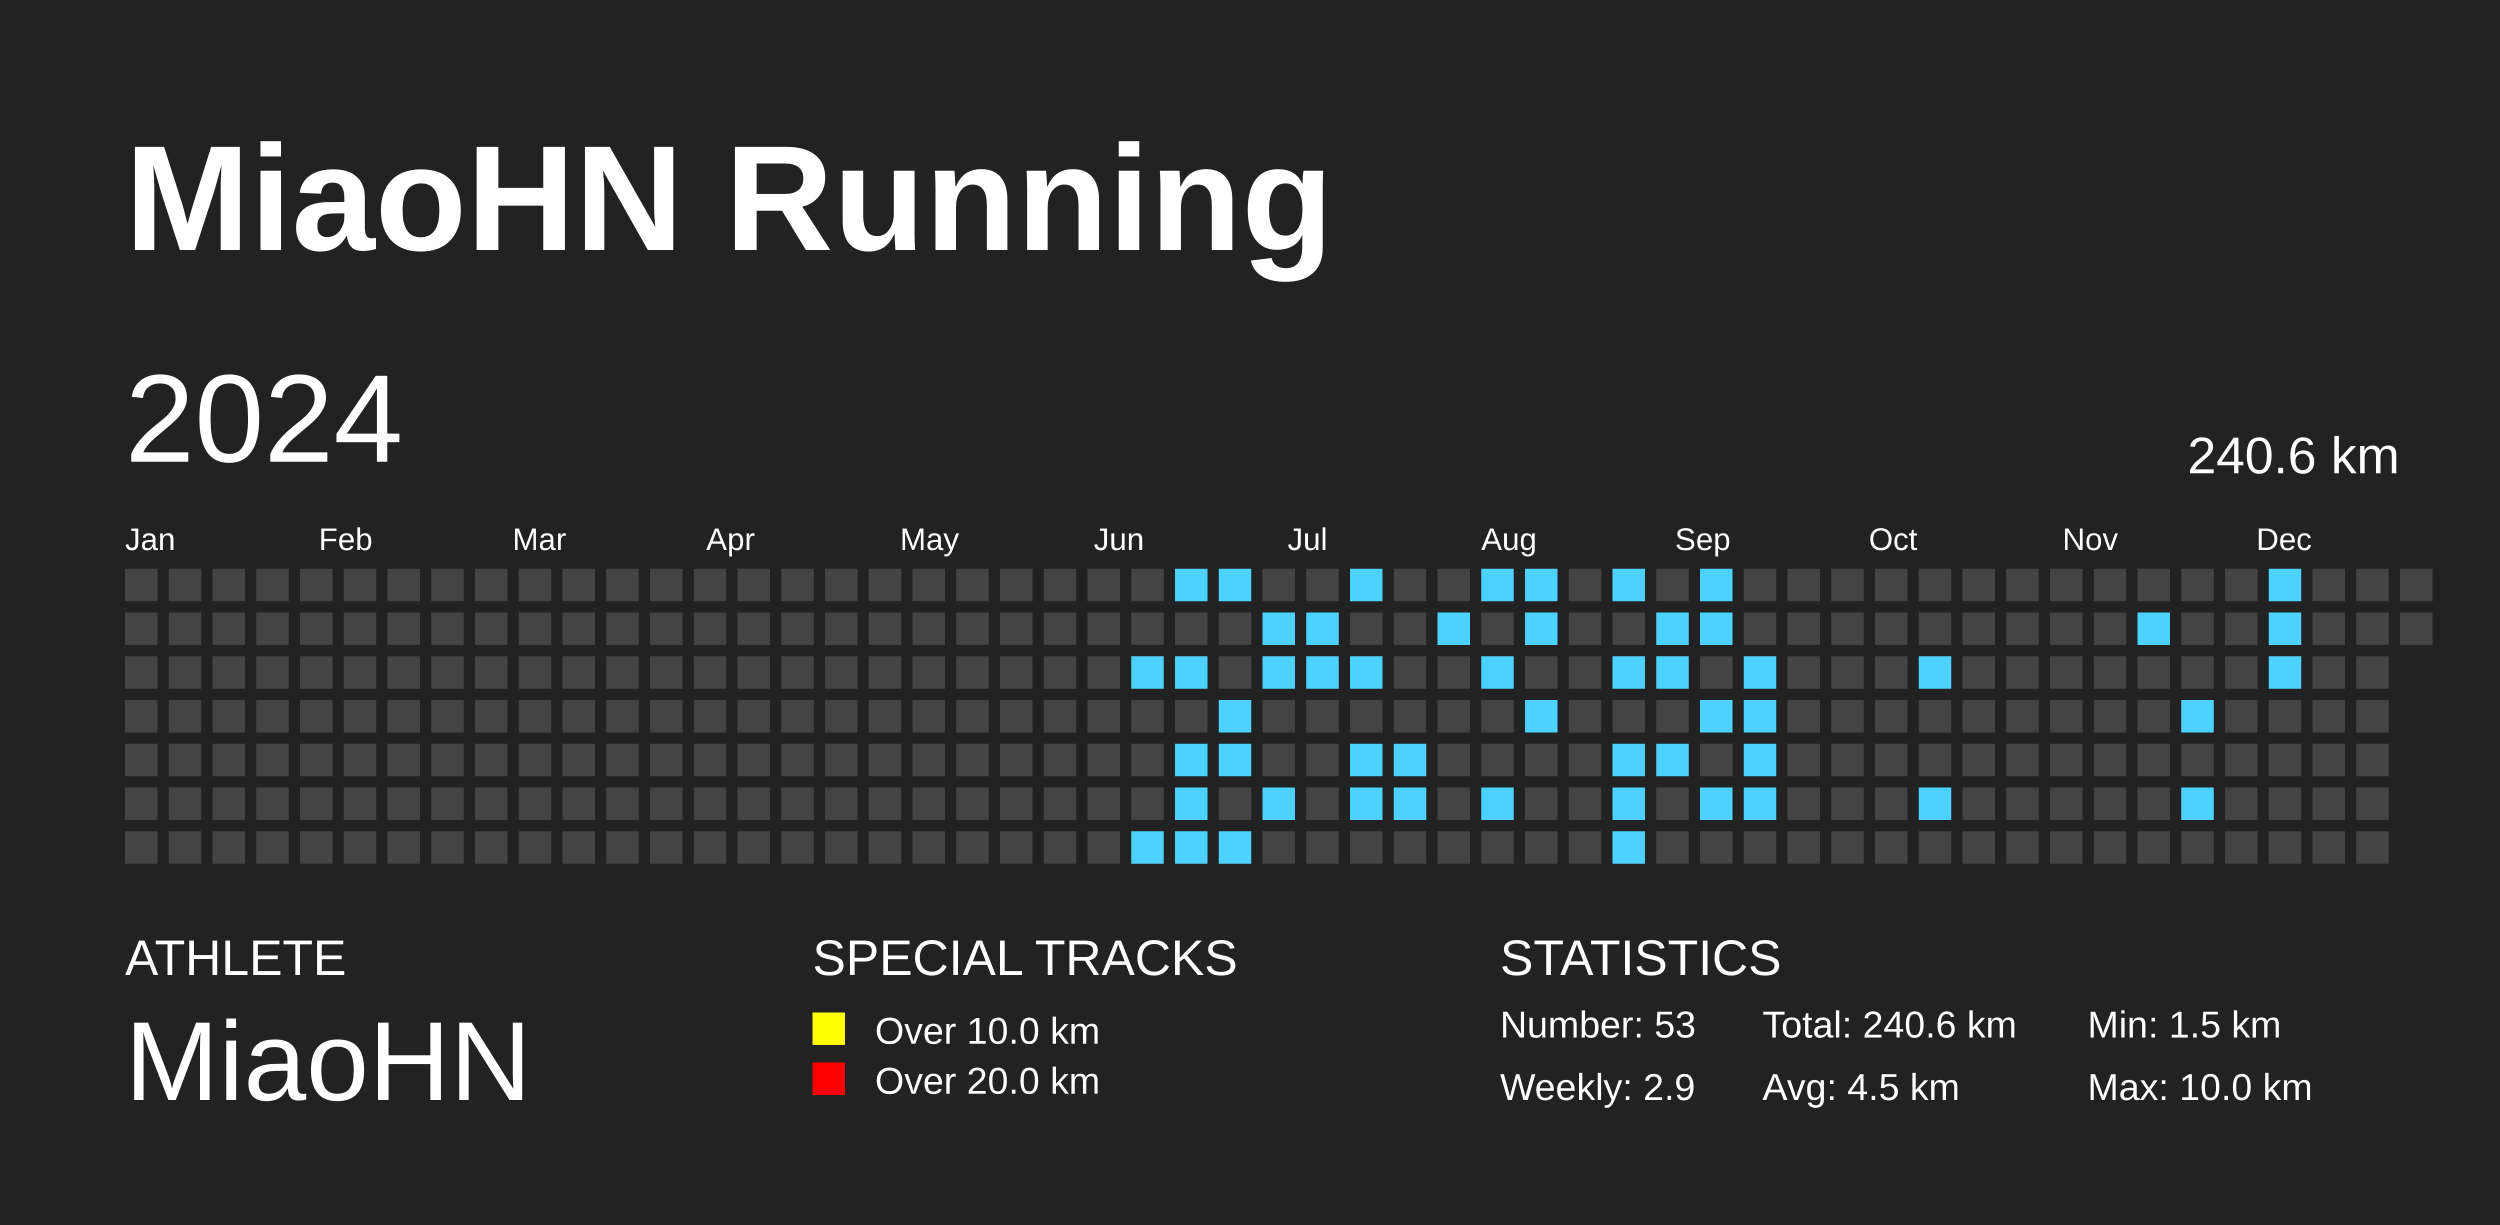
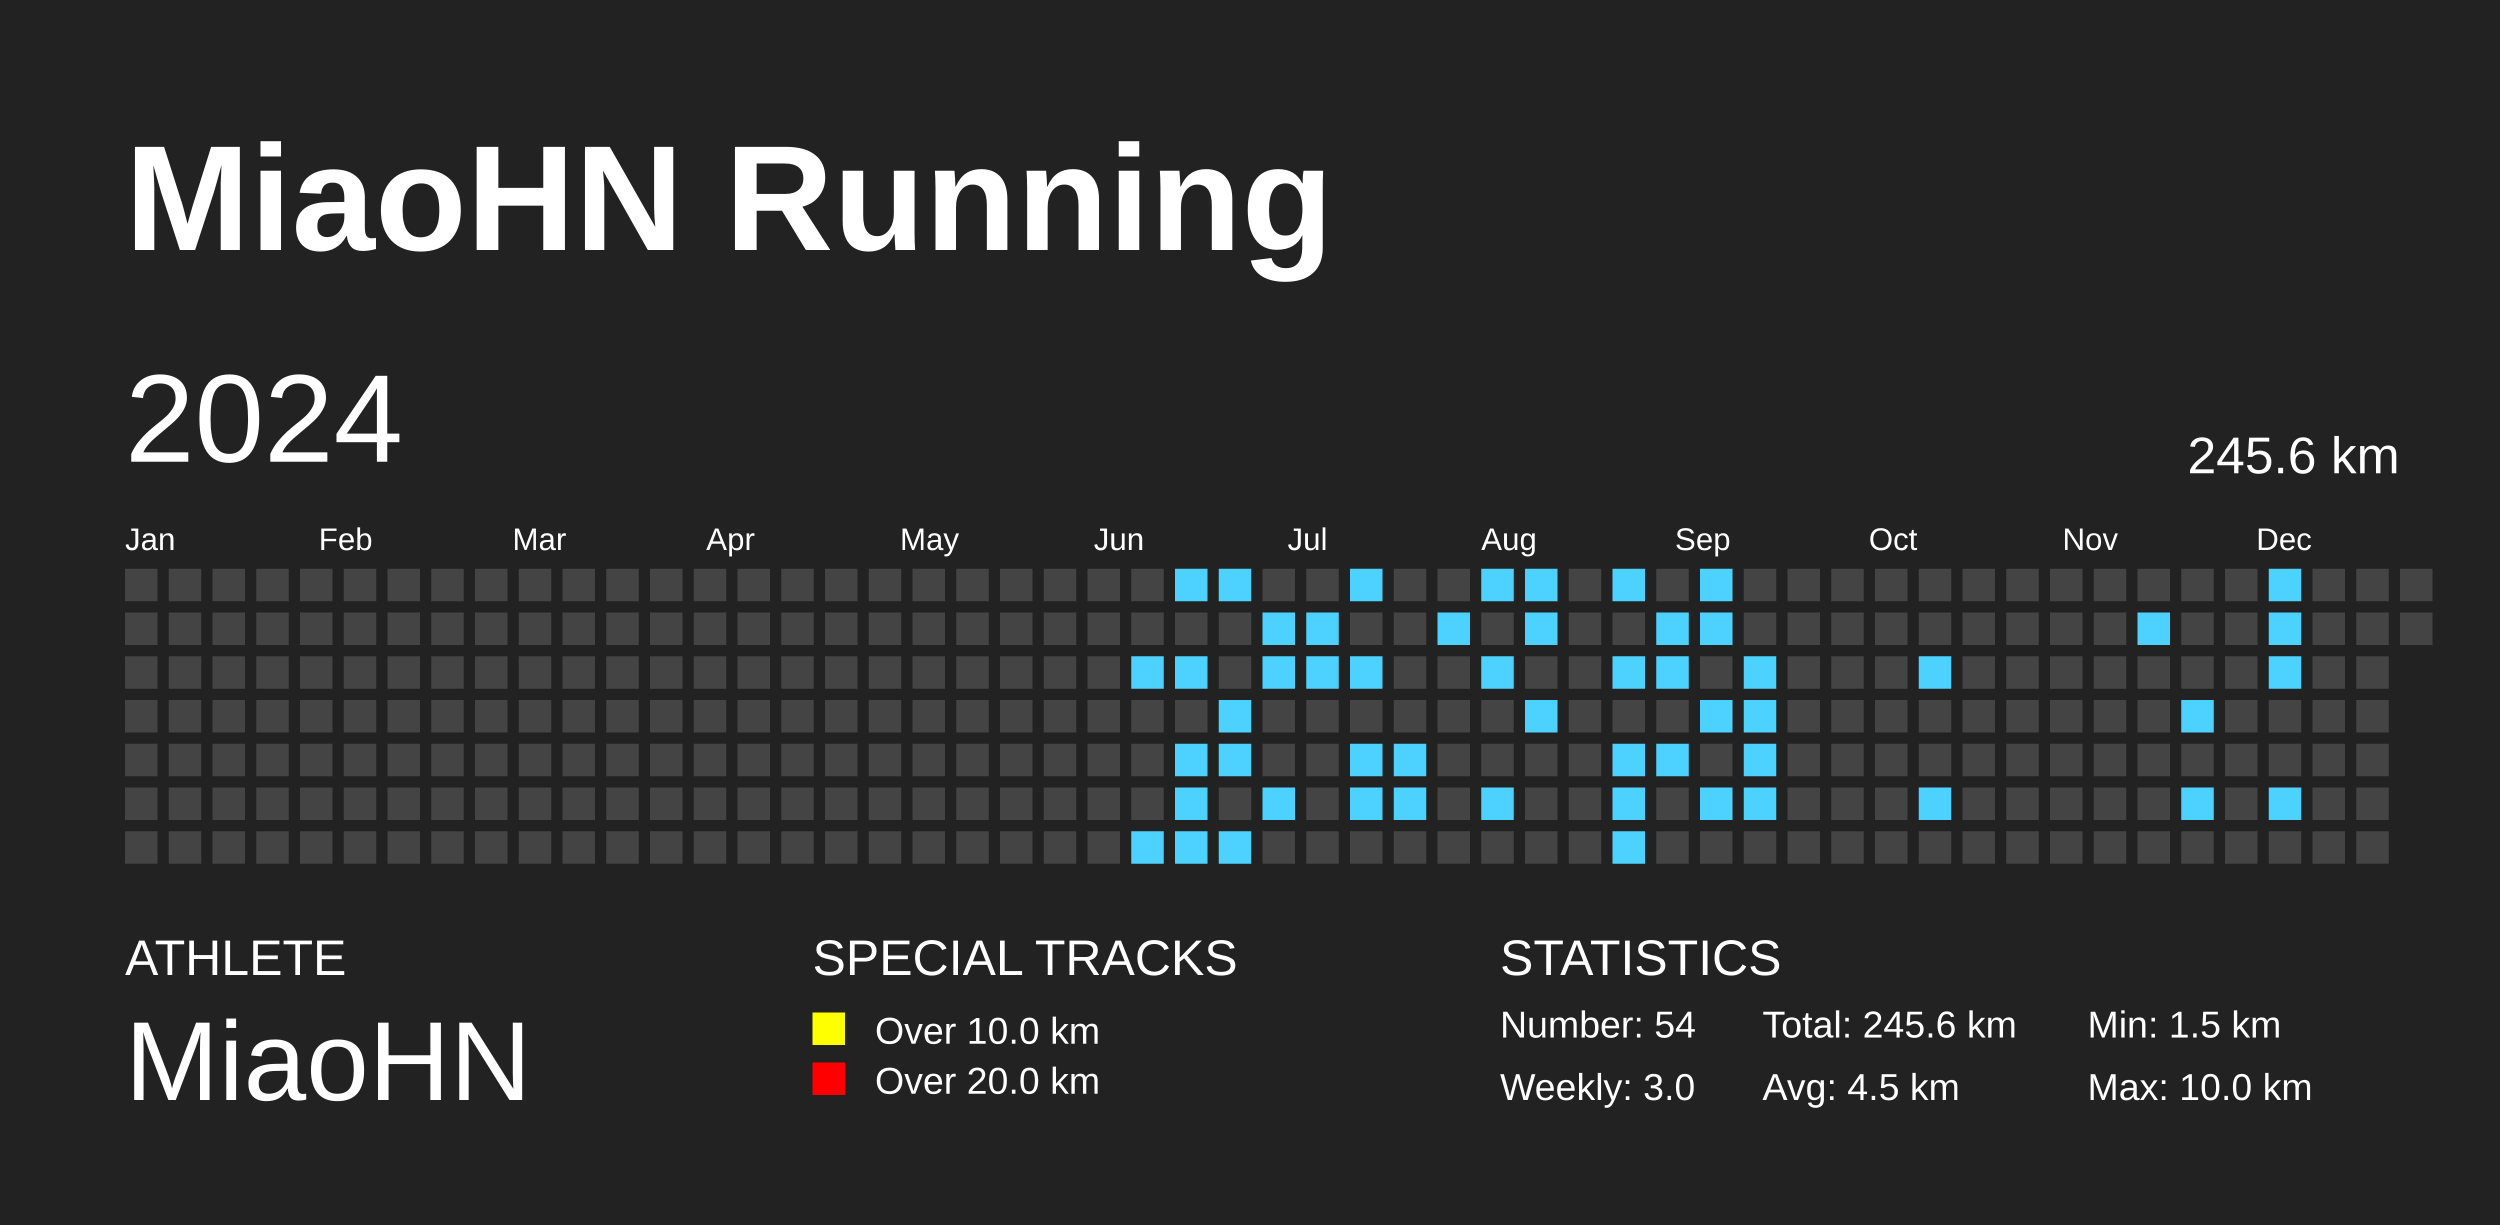
<svg xmlns="http://www.w3.org/2000/svg" baseProfile="full" height="98mm" version="1.1" viewBox="0,0,200,98" width="200mm">
  <defs />
  <rect fill="#222222" height="98" width="200" x="0" y="0" />
  <text fill="#FFFFFF" style="font-size:12px; font-family:Arial; font-weight:bold;" x="10" y="20">MiaoHN Running</text>
  <text fill="#FFFFFF" style="font-size:4px; font-family:Arial" x="10" y="78">ATHLETE</text>
  <text fill="#FFFFFF" style="font-size:9px; font-family:Arial" x="10" y="88">MiaoHN</text>
  <text fill="#FFFFFF" style="font-size:4px; font-family:Arial" x="65" y="78">SPECIAL TRACKS</text>
  <rect fill="yellow" height="2.6" width="2.6" x="65" y="81" />
  <text fill="#FFFFFF" style="font-size:3px; font-family:Arial" x="70" y="83.5">Over 10.0 km</text>
  <rect fill="red" height="2.6" width="2.6" x="65" y="85" />
  <text fill="#FFFFFF" style="font-size:3px; font-family:Arial" x="70" y="87.5">Over 20.0 km</text>
  <text fill="#FFFFFF" style="font-size:4px; font-family:Arial" x="120" y="78">STATISTICS</text>
-   <text fill="#FFFFFF" style="font-size:3px; font-family:Arial" x="120" y="83">Number: 53</text>
-   <text fill="#FFFFFF" style="font-size:3px; font-family:Arial" x="120" y="88">Weekly: 2.9</text>
-   <text fill="#FFFFFF" style="font-size:3px; font-family:Arial" x="141" y="83">Total: 240.6 km</text>
+   <text fill="#FFFFFF" style="font-size:3px; font-family:Arial" x="120" y="83">Number: 54</text>
+   <text fill="#FFFFFF" style="font-size:3px; font-family:Arial" x="120" y="88">Weekly: 3.0</text>
+   <text fill="#FFFFFF" style="font-size:3px; font-family:Arial" x="141" y="83">Total: 245.6 km</text>
  <text fill="#FFFFFF" style="font-size:3px; font-family:Arial" x="141" y="88">Avg: 4.5 km</text>
  <text fill="#FFFFFF" style="font-size:3px; font-family:Arial" x="167" y="83">Min: 1.5 km</text>
  <text fill="#FFFFFF" style="font-size:3px; font-family:Arial" x="167" y="88">Max: 10.0 km</text>
  <text dominant-baseline="hanging" fill="#FFFFFF" style="font-size:10.0px; font-family:Arial;" x="10" y="30">2024</text>
-   <text dominant-baseline="hanging" fill="#FFFFFF" style="font-size:4.125px; font-family:Arial;" x="175" y="35">240.6 km</text>
+   <text dominant-baseline="hanging" fill="#FFFFFF" style="font-size:4.125px; font-family:Arial;" x="175" y="35">245.6 km</text>
  <text fill="#FFFFFF" style="font-size:2.5px; font-family:Arial" x="10.0" y="44">Jan</text>
  <text fill="#FFFFFF" style="font-size:2.5px; font-family:Arial" x="25.5" y="44">Feb</text>
  <text fill="#FFFFFF" style="font-size:2.5px; font-family:Arial" x="41.0" y="44">Mar</text>
  <text fill="#FFFFFF" style="font-size:2.5px; font-family:Arial" x="56.5" y="44">Apr</text>
  <text fill="#FFFFFF" style="font-size:2.5px; font-family:Arial" x="72.0" y="44">May</text>
  <text fill="#FFFFFF" style="font-size:2.5px; font-family:Arial" x="87.5" y="44">Jun</text>
  <text fill="#FFFFFF" style="font-size:2.5px; font-family:Arial" x="103.0" y="44">Jul</text>
  <text fill="#FFFFFF" style="font-size:2.5px; font-family:Arial" x="118.5" y="44">Aug</text>
  <text fill="#FFFFFF" style="font-size:2.5px; font-family:Arial" x="134.0" y="44">Sep</text>
  <text fill="#FFFFFF" style="font-size:2.5px; font-family:Arial" x="149.5" y="44">Oct</text>
  <text fill="#FFFFFF" style="font-size:2.5px; font-family:Arial" x="165.0" y="44">Nov</text>
  <text fill="#FFFFFF" style="font-size:2.5px; font-family:Arial" x="180.5" y="44">Dec</text>
  <rect fill="#444444" height="2.6" width="2.6" x="10.0" y="45.5" />
  <rect fill="#444444" height="2.6" width="2.6" x="10.0" y="49.0" />
  <rect fill="#444444" height="2.6" width="2.6" x="10.0" y="52.5" />
  <rect fill="#444444" height="2.6" width="2.6" x="10.0" y="56.0" />
  <rect fill="#444444" height="2.6" width="2.6" x="10.0" y="59.5" />
  <rect fill="#444444" height="2.6" width="2.6" x="10.0" y="63.0" />
  <rect fill="#444444" height="2.6" width="2.6" x="10.0" y="66.5" />
  <rect fill="#444444" height="2.6" width="2.6" x="13.5" y="45.5" />
  <rect fill="#444444" height="2.6" width="2.6" x="13.5" y="49.0" />
  <rect fill="#444444" height="2.6" width="2.6" x="13.5" y="52.5" />
  <rect fill="#444444" height="2.6" width="2.6" x="13.5" y="56.0" />
  <rect fill="#444444" height="2.6" width="2.6" x="13.5" y="59.5" />
  <rect fill="#444444" height="2.6" width="2.6" x="13.5" y="63.0" />
  <rect fill="#444444" height="2.6" width="2.6" x="13.5" y="66.5" />
  <rect fill="#444444" height="2.6" width="2.6" x="17.0" y="45.5" />
  <rect fill="#444444" height="2.6" width="2.6" x="17.0" y="49.0" />
  <rect fill="#444444" height="2.6" width="2.6" x="17.0" y="52.5" />
  <rect fill="#444444" height="2.6" width="2.6" x="17.0" y="56.0" />
  <rect fill="#444444" height="2.6" width="2.6" x="17.0" y="59.5" />
  <rect fill="#444444" height="2.6" width="2.6" x="17.0" y="63.0" />
  <rect fill="#444444" height="2.6" width="2.6" x="17.0" y="66.5" />
  <rect fill="#444444" height="2.6" width="2.6" x="20.5" y="45.5" />
  <rect fill="#444444" height="2.6" width="2.6" x="20.5" y="49.0" />
  <rect fill="#444444" height="2.6" width="2.6" x="20.5" y="52.5" />
  <rect fill="#444444" height="2.6" width="2.6" x="20.5" y="56.0" />
  <rect fill="#444444" height="2.6" width="2.6" x="20.5" y="59.5" />
  <rect fill="#444444" height="2.6" width="2.6" x="20.5" y="63.0" />
  <rect fill="#444444" height="2.6" width="2.6" x="20.5" y="66.5" />
  <rect fill="#444444" height="2.6" width="2.6" x="24.0" y="45.5" />
  <rect fill="#444444" height="2.6" width="2.6" x="24.0" y="49.0" />
  <rect fill="#444444" height="2.6" width="2.6" x="24.0" y="52.5" />
  <rect fill="#444444" height="2.6" width="2.6" x="24.0" y="56.0" />
  <rect fill="#444444" height="2.6" width="2.6" x="24.0" y="59.5" />
  <rect fill="#444444" height="2.6" width="2.6" x="24.0" y="63.0" />
  <rect fill="#444444" height="2.6" width="2.6" x="24.0" y="66.5" />
  <rect fill="#444444" height="2.6" width="2.6" x="27.5" y="45.5" />
  <rect fill="#444444" height="2.6" width="2.6" x="27.5" y="49.0" />
  <rect fill="#444444" height="2.6" width="2.6" x="27.5" y="52.5" />
  <rect fill="#444444" height="2.6" width="2.6" x="27.5" y="56.0" />
  <rect fill="#444444" height="2.6" width="2.6" x="27.5" y="59.5" />
  <rect fill="#444444" height="2.6" width="2.6" x="27.5" y="63.0" />
  <rect fill="#444444" height="2.6" width="2.6" x="27.5" y="66.5" />
  <rect fill="#444444" height="2.6" width="2.6" x="31.0" y="45.5" />
  <rect fill="#444444" height="2.6" width="2.6" x="31.0" y="49.0" />
  <rect fill="#444444" height="2.6" width="2.6" x="31.0" y="52.5" />
  <rect fill="#444444" height="2.6" width="2.6" x="31.0" y="56.0" />
  <rect fill="#444444" height="2.6" width="2.6" x="31.0" y="59.5" />
  <rect fill="#444444" height="2.6" width="2.6" x="31.0" y="63.0" />
  <rect fill="#444444" height="2.6" width="2.6" x="31.0" y="66.5" />
  <rect fill="#444444" height="2.6" width="2.6" x="34.5" y="45.5" />
  <rect fill="#444444" height="2.6" width="2.6" x="34.5" y="49.0" />
  <rect fill="#444444" height="2.6" width="2.6" x="34.5" y="52.5" />
  <rect fill="#444444" height="2.6" width="2.6" x="34.5" y="56.0" />
  <rect fill="#444444" height="2.6" width="2.6" x="34.5" y="59.5" />
  <rect fill="#444444" height="2.6" width="2.6" x="34.5" y="63.0" />
  <rect fill="#444444" height="2.6" width="2.6" x="34.5" y="66.5" />
  <rect fill="#444444" height="2.6" width="2.6" x="38.0" y="45.5" />
  <rect fill="#444444" height="2.6" width="2.6" x="38.0" y="49.0" />
  <rect fill="#444444" height="2.6" width="2.6" x="38.0" y="52.5" />
  <rect fill="#444444" height="2.6" width="2.6" x="38.0" y="56.0" />
  <rect fill="#444444" height="2.6" width="2.6" x="38.0" y="59.5" />
  <rect fill="#444444" height="2.6" width="2.6" x="38.0" y="63.0" />
  <rect fill="#444444" height="2.6" width="2.6" x="38.0" y="66.5" />
  <rect fill="#444444" height="2.6" width="2.6" x="41.5" y="45.5" />
  <rect fill="#444444" height="2.6" width="2.6" x="41.5" y="49.0" />
  <rect fill="#444444" height="2.6" width="2.6" x="41.5" y="52.5" />
  <rect fill="#444444" height="2.6" width="2.6" x="41.5" y="56.0" />
  <rect fill="#444444" height="2.6" width="2.6" x="41.5" y="59.5" />
  <rect fill="#444444" height="2.6" width="2.6" x="41.5" y="63.0" />
  <rect fill="#444444" height="2.6" width="2.6" x="41.5" y="66.5" />
  <rect fill="#444444" height="2.6" width="2.6" x="45.0" y="45.5" />
  <rect fill="#444444" height="2.6" width="2.6" x="45.0" y="49.0" />
  <rect fill="#444444" height="2.6" width="2.6" x="45.0" y="52.5" />
  <rect fill="#444444" height="2.6" width="2.6" x="45.0" y="56.0" />
  <rect fill="#444444" height="2.6" width="2.6" x="45.0" y="59.5" />
  <rect fill="#444444" height="2.6" width="2.6" x="45.0" y="63.0" />
  <rect fill="#444444" height="2.6" width="2.6" x="45.0" y="66.5" />
  <rect fill="#444444" height="2.6" width="2.6" x="48.5" y="45.5" />
  <rect fill="#444444" height="2.6" width="2.6" x="48.5" y="49.0" />
  <rect fill="#444444" height="2.6" width="2.6" x="48.5" y="52.5" />
  <rect fill="#444444" height="2.6" width="2.6" x="48.5" y="56.0" />
  <rect fill="#444444" height="2.6" width="2.6" x="48.5" y="59.5" />
  <rect fill="#444444" height="2.6" width="2.6" x="48.5" y="63.0" />
  <rect fill="#444444" height="2.6" width="2.6" x="48.5" y="66.5" />
  <rect fill="#444444" height="2.6" width="2.6" x="52.0" y="45.5" />
  <rect fill="#444444" height="2.6" width="2.6" x="52.0" y="49.0" />
  <rect fill="#444444" height="2.6" width="2.6" x="52.0" y="52.5" />
  <rect fill="#444444" height="2.6" width="2.6" x="52.0" y="56.0" />
  <rect fill="#444444" height="2.6" width="2.6" x="52.0" y="59.5" />
  <rect fill="#444444" height="2.6" width="2.6" x="52.0" y="63.0" />
  <rect fill="#444444" height="2.6" width="2.6" x="52.0" y="66.5" />
  <rect fill="#444444" height="2.6" width="2.6" x="55.5" y="45.5" />
  <rect fill="#444444" height="2.6" width="2.6" x="55.5" y="49.0" />
  <rect fill="#444444" height="2.6" width="2.6" x="55.5" y="52.5" />
  <rect fill="#444444" height="2.6" width="2.6" x="55.5" y="56.0" />
  <rect fill="#444444" height="2.6" width="2.6" x="55.5" y="59.5" />
  <rect fill="#444444" height="2.6" width="2.6" x="55.5" y="63.0" />
  <rect fill="#444444" height="2.6" width="2.6" x="55.5" y="66.5" />
  <rect fill="#444444" height="2.6" width="2.6" x="59.0" y="45.5" />
  <rect fill="#444444" height="2.6" width="2.6" x="59.0" y="49.0" />
  <rect fill="#444444" height="2.6" width="2.6" x="59.0" y="52.5" />
  <rect fill="#444444" height="2.6" width="2.6" x="59.0" y="56.0" />
  <rect fill="#444444" height="2.6" width="2.6" x="59.0" y="59.5" />
  <rect fill="#444444" height="2.6" width="2.6" x="59.0" y="63.0" />
  <rect fill="#444444" height="2.6" width="2.6" x="59.0" y="66.5" />
  <rect fill="#444444" height="2.6" width="2.6" x="62.5" y="45.5" />
  <rect fill="#444444" height="2.6" width="2.6" x="62.5" y="49.0" />
  <rect fill="#444444" height="2.6" width="2.6" x="62.5" y="52.5" />
  <rect fill="#444444" height="2.6" width="2.6" x="62.5" y="56.0" />
  <rect fill="#444444" height="2.6" width="2.6" x="62.5" y="59.5" />
  <rect fill="#444444" height="2.6" width="2.6" x="62.5" y="63.0" />
  <rect fill="#444444" height="2.6" width="2.6" x="62.5" y="66.5" />
  <rect fill="#444444" height="2.6" width="2.6" x="66.0" y="45.5" />
  <rect fill="#444444" height="2.6" width="2.6" x="66.0" y="49.0" />
  <rect fill="#444444" height="2.6" width="2.6" x="66.0" y="52.5" />
  <rect fill="#444444" height="2.6" width="2.6" x="66.0" y="56.0" />
  <rect fill="#444444" height="2.6" width="2.6" x="66.0" y="59.5" />
  <rect fill="#444444" height="2.6" width="2.6" x="66.0" y="63.0" />
  <rect fill="#444444" height="2.6" width="2.6" x="66.0" y="66.5" />
  <rect fill="#444444" height="2.6" width="2.6" x="69.5" y="45.5" />
  <rect fill="#444444" height="2.6" width="2.6" x="69.5" y="49.0" />
  <rect fill="#444444" height="2.6" width="2.6" x="69.5" y="52.5" />
  <rect fill="#444444" height="2.6" width="2.6" x="69.5" y="56.0" />
  <rect fill="#444444" height="2.6" width="2.6" x="69.5" y="59.5" />
  <rect fill="#444444" height="2.6" width="2.6" x="69.5" y="63.0" />
  <rect fill="#444444" height="2.6" width="2.6" x="69.5" y="66.5" />
  <rect fill="#444444" height="2.6" width="2.6" x="73.0" y="45.5" />
  <rect fill="#444444" height="2.6" width="2.6" x="73.0" y="49.0" />
  <rect fill="#444444" height="2.6" width="2.6" x="73.0" y="52.5" />
  <rect fill="#444444" height="2.6" width="2.6" x="73.0" y="56.0" />
  <rect fill="#444444" height="2.6" width="2.6" x="73.0" y="59.5" />
  <rect fill="#444444" height="2.6" width="2.6" x="73.0" y="63.0" />
  <rect fill="#444444" height="2.6" width="2.6" x="73.0" y="66.5" />
  <rect fill="#444444" height="2.6" width="2.6" x="76.5" y="45.5" />
  <rect fill="#444444" height="2.6" width="2.6" x="76.5" y="49.0" />
  <rect fill="#444444" height="2.6" width="2.6" x="76.5" y="52.5" />
  <rect fill="#444444" height="2.6" width="2.6" x="76.5" y="56.0" />
  <rect fill="#444444" height="2.6" width="2.6" x="76.5" y="59.5" />
  <rect fill="#444444" height="2.6" width="2.6" x="76.5" y="63.0" />
  <rect fill="#444444" height="2.6" width="2.6" x="76.5" y="66.5" />
  <rect fill="#444444" height="2.6" width="2.6" x="80.0" y="45.5" />
  <rect fill="#444444" height="2.6" width="2.6" x="80.0" y="49.0" />
  <rect fill="#444444" height="2.6" width="2.6" x="80.0" y="52.5" />
  <rect fill="#444444" height="2.6" width="2.6" x="80.0" y="56.0" />
  <rect fill="#444444" height="2.6" width="2.6" x="80.0" y="59.5" />
  <rect fill="#444444" height="2.6" width="2.6" x="80.0" y="63.0" />
  <rect fill="#444444" height="2.6" width="2.6" x="80.0" y="66.5" />
  <rect fill="#444444" height="2.6" width="2.6" x="83.5" y="45.5" />
  <rect fill="#444444" height="2.6" width="2.6" x="83.5" y="49.0" />
  <rect fill="#444444" height="2.6" width="2.6" x="83.5" y="52.5" />
  <rect fill="#444444" height="2.6" width="2.6" x="83.5" y="56.0" />
  <rect fill="#444444" height="2.6" width="2.6" x="83.5" y="59.5" />
  <rect fill="#444444" height="2.6" width="2.6" x="83.5" y="63.0" />
  <rect fill="#444444" height="2.6" width="2.6" x="83.5" y="66.5" />
  <rect fill="#444444" height="2.6" width="2.6" x="87.0" y="45.5" />
  <rect fill="#444444" height="2.6" width="2.6" x="87.0" y="49.0" />
  <rect fill="#444444" height="2.6" width="2.6" x="87.0" y="52.5" />
  <rect fill="#444444" height="2.6" width="2.6" x="87.0" y="56.0" />
  <rect fill="#444444" height="2.6" width="2.6" x="87.0" y="59.5" />
  <rect fill="#444444" height="2.6" width="2.6" x="87.0" y="63.0" />
  <rect fill="#444444" height="2.6" width="2.6" x="87.0" y="66.5" />
  <rect fill="#444444" height="2.6" width="2.6" x="90.5" y="45.5" />
  <rect fill="#444444" height="2.6" width="2.6" x="90.5" y="49.0" />
  <rect fill="#4dd2ff" height="2.6" width="2.6" x="90.5" y="52.5" />
  <rect fill="#444444" height="2.6" width="2.6" x="90.5" y="56.0" />
  <rect fill="#444444" height="2.6" width="2.6" x="90.5" y="59.5" />
  <rect fill="#444444" height="2.6" width="2.6" x="90.5" y="63.0" />
  <rect fill="#4dd2ff" height="2.6" width="2.6" x="90.5" y="66.5" />
  <rect fill="#4dd2ff" height="2.6" width="2.6" x="94.0" y="45.5" />
  <rect fill="#444444" height="2.6" width="2.6" x="94.0" y="49.0" />
  <rect fill="#4dd2ff" height="2.6" width="2.6" x="94.0" y="52.5" />
  <rect fill="#444444" height="2.6" width="2.6" x="94.0" y="56.0" />
  <rect fill="#4dd2ff" height="2.6" width="2.6" x="94.0" y="59.5" />
  <rect fill="#4dd2ff" height="2.6" width="2.6" x="94.0" y="63.0" />
  <rect fill="#4dd2ff" height="2.6" width="2.6" x="94.0" y="66.5" />
  <rect fill="#4dd2ff" height="2.6" width="2.6" x="97.5" y="45.5" />
  <rect fill="#444444" height="2.6" width="2.6" x="97.5" y="49.0" />
  <rect fill="#444444" height="2.6" width="2.6" x="97.5" y="52.5" />
  <rect fill="#4dd2ff" height="2.6" width="2.6" x="97.5" y="56.0" />
  <rect fill="#4dd2ff" height="2.6" width="2.6" x="97.5" y="59.5" />
  <rect fill="#444444" height="2.6" width="2.6" x="97.5" y="63.0" />
  <rect fill="#4dd2ff" height="2.6" width="2.6" x="97.5" y="66.5" />
  <rect fill="#444444" height="2.6" width="2.6" x="101.0" y="45.5" />
  <rect fill="#4dd2ff" height="2.6" width="2.6" x="101.0" y="49.0" />
  <rect fill="#4dd2ff" height="2.6" width="2.6" x="101.0" y="52.5" />
  <rect fill="#444444" height="2.6" width="2.6" x="101.0" y="56.0" />
  <rect fill="#444444" height="2.6" width="2.6" x="101.0" y="59.5" />
  <rect fill="#4dd2ff" height="2.6" width="2.6" x="101.0" y="63.0" />
  <rect fill="#444444" height="2.6" width="2.6" x="101.0" y="66.5" />
  <rect fill="#444444" height="2.6" width="2.6" x="104.5" y="45.5" />
  <rect fill="#4dd2ff" height="2.6" width="2.6" x="104.5" y="49.0" />
  <rect fill="#4dd2ff" height="2.6" width="2.6" x="104.5" y="52.5" />
  <rect fill="#444444" height="2.6" width="2.6" x="104.5" y="56.0" />
  <rect fill="#444444" height="2.6" width="2.6" x="104.5" y="59.5" />
  <rect fill="#444444" height="2.6" width="2.6" x="104.5" y="63.0" />
  <rect fill="#444444" height="2.6" width="2.6" x="104.5" y="66.5" />
  <rect fill="#4dd2ff" height="2.6" width="2.6" x="108.0" y="45.5" />
  <rect fill="#444444" height="2.6" width="2.6" x="108.0" y="49.0" />
  <rect fill="#4dd2ff" height="2.6" width="2.6" x="108.0" y="52.5" />
  <rect fill="#444444" height="2.6" width="2.6" x="108.0" y="56.0" />
  <rect fill="#4dd2ff" height="2.6" width="2.6" x="108.0" y="59.5" />
  <rect fill="#4dd2ff" height="2.6" width="2.6" x="108.0" y="63.0" />
  <rect fill="#444444" height="2.6" width="2.6" x="108.0" y="66.5" />
  <rect fill="#444444" height="2.6" width="2.6" x="111.5" y="45.5" />
  <rect fill="#444444" height="2.6" width="2.6" x="111.5" y="49.0" />
  <rect fill="#444444" height="2.6" width="2.6" x="111.5" y="52.5" />
  <rect fill="#444444" height="2.6" width="2.6" x="111.5" y="56.0" />
  <rect fill="#4dd2ff" height="2.6" width="2.6" x="111.5" y="59.5" />
  <rect fill="#4dd2ff" height="2.6" width="2.6" x="111.5" y="63.0" />
  <rect fill="#444444" height="2.6" width="2.6" x="111.5" y="66.5" />
  <rect fill="#444444" height="2.6" width="2.6" x="115.0" y="45.5" />
  <rect fill="#4dd2ff" height="2.6" width="2.6" x="115.0" y="49.0" />
  <rect fill="#444444" height="2.6" width="2.6" x="115.0" y="52.5" />
  <rect fill="#444444" height="2.6" width="2.6" x="115.0" y="56.0" />
  <rect fill="#444444" height="2.6" width="2.6" x="115.0" y="59.5" />
  <rect fill="#444444" height="2.6" width="2.6" x="115.0" y="63.0" />
  <rect fill="#444444" height="2.6" width="2.6" x="115.0" y="66.5" />
  <rect fill="#4dd2ff" height="2.6" width="2.6" x="118.5" y="45.5" />
  <rect fill="#444444" height="2.6" width="2.6" x="118.5" y="49.0" />
  <rect fill="#4dd2ff" height="2.6" width="2.6" x="118.5" y="52.5" />
  <rect fill="#444444" height="2.6" width="2.6" x="118.5" y="56.0" />
  <rect fill="#444444" height="2.6" width="2.6" x="118.5" y="59.5" />
  <rect fill="#4dd2ff" height="2.6" width="2.6" x="118.5" y="63.0" />
  <rect fill="#444444" height="2.6" width="2.6" x="118.5" y="66.5" />
  <rect fill="#4dd2ff" height="2.6" width="2.6" x="122.0" y="45.5" />
  <rect fill="#4dd2ff" height="2.6" width="2.6" x="122.0" y="49.0" />
  <rect fill="#444444" height="2.6" width="2.6" x="122.0" y="52.5" />
  <rect fill="#4dd2ff" height="2.6" width="2.6" x="122.0" y="56.0" />
  <rect fill="#444444" height="2.6" width="2.6" x="122.0" y="59.5" />
  <rect fill="#444444" height="2.6" width="2.6" x="122.0" y="63.0" />
  <rect fill="#444444" height="2.6" width="2.6" x="122.0" y="66.5" />
  <rect fill="#444444" height="2.6" width="2.6" x="125.5" y="45.5" />
  <rect fill="#444444" height="2.6" width="2.6" x="125.5" y="49.0" />
  <rect fill="#444444" height="2.6" width="2.6" x="125.5" y="52.5" />
  <rect fill="#444444" height="2.6" width="2.6" x="125.5" y="56.0" />
  <rect fill="#444444" height="2.6" width="2.6" x="125.5" y="59.5" />
  <rect fill="#444444" height="2.6" width="2.6" x="125.5" y="63.0" />
  <rect fill="#444444" height="2.6" width="2.6" x="125.5" y="66.5" />
  <rect fill="#4dd2ff" height="2.6" width="2.6" x="129.0" y="45.5" />
  <rect fill="#444444" height="2.6" width="2.6" x="129.0" y="49.0" />
  <rect fill="#4dd2ff" height="2.6" width="2.6" x="129.0" y="52.5" />
  <rect fill="#444444" height="2.6" width="2.6" x="129.0" y="56.0" />
  <rect fill="#4dd2ff" height="2.6" width="2.6" x="129.0" y="59.5" />
  <rect fill="#4dd2ff" height="2.6" width="2.6" x="129.0" y="63.0" />
  <rect fill="#4dd2ff" height="2.6" width="2.6" x="129.0" y="66.5" />
  <rect fill="#444444" height="2.6" width="2.6" x="132.5" y="45.5" />
  <rect fill="#4dd2ff" height="2.6" width="2.6" x="132.5" y="49.0" />
  <rect fill="#4dd2ff" height="2.6" width="2.6" x="132.5" y="52.5" />
  <rect fill="#444444" height="2.6" width="2.6" x="132.5" y="56.0" />
  <rect fill="#4dd2ff" height="2.6" width="2.6" x="132.5" y="59.5" />
  <rect fill="#444444" height="2.6" width="2.6" x="132.5" y="63.0" />
  <rect fill="#444444" height="2.6" width="2.6" x="132.5" y="66.5" />
  <rect fill="#4dd2ff" height="2.6" width="2.6" x="136.0" y="45.5" />
  <rect fill="#4dd2ff" height="2.6" width="2.6" x="136.0" y="49.0" />
  <rect fill="#444444" height="2.6" width="2.6" x="136.0" y="52.5" />
  <rect fill="#4dd2ff" height="2.6" width="2.6" x="136.0" y="56.0" />
  <rect fill="#444444" height="2.6" width="2.6" x="136.0" y="59.5" />
  <rect fill="#4dd2ff" height="2.6" width="2.6" x="136.0" y="63.0" />
  <rect fill="#444444" height="2.6" width="2.6" x="136.0" y="66.5" />
  <rect fill="#444444" height="2.6" width="2.6" x="139.5" y="45.5" />
  <rect fill="#444444" height="2.6" width="2.6" x="139.5" y="49.0" />
  <rect fill="#4dd2ff" height="2.6" width="2.6" x="139.5" y="52.5" />
  <rect fill="#4dd2ff" height="2.6" width="2.6" x="139.5" y="56.0" />
  <rect fill="#4dd2ff" height="2.6" width="2.6" x="139.5" y="59.5" />
  <rect fill="#4dd2ff" height="2.6" width="2.6" x="139.5" y="63.0" />
  <rect fill="#444444" height="2.6" width="2.6" x="139.5" y="66.5" />
  <rect fill="#444444" height="2.6" width="2.6" x="143.0" y="45.5" />
  <rect fill="#444444" height="2.6" width="2.6" x="143.0" y="49.0" />
  <rect fill="#444444" height="2.6" width="2.6" x="143.0" y="52.5" />
  <rect fill="#444444" height="2.6" width="2.6" x="143.0" y="56.0" />
  <rect fill="#444444" height="2.6" width="2.6" x="143.0" y="59.5" />
  <rect fill="#444444" height="2.6" width="2.6" x="143.0" y="63.0" />
  <rect fill="#444444" height="2.6" width="2.6" x="143.0" y="66.5" />
  <rect fill="#444444" height="2.6" width="2.6" x="146.5" y="45.5" />
  <rect fill="#444444" height="2.6" width="2.6" x="146.5" y="49.0" />
  <rect fill="#444444" height="2.6" width="2.6" x="146.5" y="52.5" />
  <rect fill="#444444" height="2.6" width="2.6" x="146.5" y="56.0" />
  <rect fill="#444444" height="2.6" width="2.6" x="146.5" y="59.5" />
  <rect fill="#444444" height="2.6" width="2.6" x="146.5" y="63.0" />
  <rect fill="#444444" height="2.6" width="2.6" x="146.5" y="66.5" />
  <rect fill="#444444" height="2.6" width="2.6" x="150.0" y="45.5" />
  <rect fill="#444444" height="2.6" width="2.6" x="150.0" y="49.0" />
  <rect fill="#444444" height="2.6" width="2.6" x="150.0" y="52.5" />
  <rect fill="#444444" height="2.6" width="2.6" x="150.0" y="56.0" />
  <rect fill="#444444" height="2.6" width="2.6" x="150.0" y="59.5" />
  <rect fill="#444444" height="2.6" width="2.6" x="150.0" y="63.0" />
  <rect fill="#444444" height="2.6" width="2.6" x="150.0" y="66.5" />
  <rect fill="#444444" height="2.6" width="2.6" x="153.5" y="45.5" />
  <rect fill="#444444" height="2.6" width="2.6" x="153.5" y="49.0" />
  <rect fill="#4dd2ff" height="2.6" width="2.6" x="153.5" y="52.5" />
  <rect fill="#444444" height="2.6" width="2.6" x="153.5" y="56.0" />
  <rect fill="#444444" height="2.6" width="2.6" x="153.5" y="59.5" />
  <rect fill="#4dd2ff" height="2.6" width="2.6" x="153.5" y="63.0" />
  <rect fill="#444444" height="2.6" width="2.6" x="153.5" y="66.5" />
  <rect fill="#444444" height="2.6" width="2.6" x="157.0" y="45.5" />
  <rect fill="#444444" height="2.6" width="2.6" x="157.0" y="49.0" />
  <rect fill="#444444" height="2.6" width="2.6" x="157.0" y="52.5" />
  <rect fill="#444444" height="2.6" width="2.6" x="157.0" y="56.0" />
  <rect fill="#444444" height="2.6" width="2.6" x="157.0" y="59.5" />
  <rect fill="#444444" height="2.6" width="2.6" x="157.0" y="63.0" />
  <rect fill="#444444" height="2.6" width="2.6" x="157.0" y="66.5" />
  <rect fill="#444444" height="2.6" width="2.6" x="160.5" y="45.5" />
  <rect fill="#444444" height="2.6" width="2.6" x="160.5" y="49.0" />
  <rect fill="#444444" height="2.6" width="2.6" x="160.5" y="52.5" />
  <rect fill="#444444" height="2.6" width="2.6" x="160.5" y="56.0" />
  <rect fill="#444444" height="2.6" width="2.6" x="160.5" y="59.5" />
  <rect fill="#444444" height="2.6" width="2.6" x="160.5" y="63.0" />
  <rect fill="#444444" height="2.6" width="2.6" x="160.5" y="66.5" />
  <rect fill="#444444" height="2.6" width="2.6" x="164.0" y="45.5" />
  <rect fill="#444444" height="2.6" width="2.6" x="164.0" y="49.0" />
  <rect fill="#444444" height="2.6" width="2.6" x="164.0" y="52.5" />
  <rect fill="#444444" height="2.6" width="2.6" x="164.0" y="56.0" />
  <rect fill="#444444" height="2.6" width="2.6" x="164.0" y="59.5" />
  <rect fill="#444444" height="2.6" width="2.6" x="164.0" y="63.0" />
  <rect fill="#444444" height="2.6" width="2.6" x="164.0" y="66.5" />
  <rect fill="#444444" height="2.6" width="2.6" x="167.5" y="45.5" />
  <rect fill="#444444" height="2.6" width="2.6" x="167.5" y="49.0" />
  <rect fill="#444444" height="2.6" width="2.6" x="167.5" y="52.5" />
  <rect fill="#444444" height="2.6" width="2.6" x="167.5" y="56.0" />
  <rect fill="#444444" height="2.6" width="2.6" x="167.5" y="59.5" />
  <rect fill="#444444" height="2.6" width="2.6" x="167.5" y="63.0" />
  <rect fill="#444444" height="2.6" width="2.6" x="167.5" y="66.5" />
  <rect fill="#444444" height="2.6" width="2.6" x="171.0" y="45.5" />
  <rect fill="#4dd2ff" height="2.6" width="2.6" x="171.0" y="49.0" />
  <rect fill="#444444" height="2.6" width="2.6" x="171.0" y="52.5" />
  <rect fill="#444444" height="2.6" width="2.6" x="171.0" y="56.0" />
  <rect fill="#444444" height="2.6" width="2.6" x="171.0" y="59.5" />
  <rect fill="#444444" height="2.6" width="2.6" x="171.0" y="63.0" />
  <rect fill="#444444" height="2.6" width="2.6" x="171.0" y="66.5" />
  <rect fill="#444444" height="2.6" width="2.6" x="174.5" y="45.5" />
  <rect fill="#444444" height="2.6" width="2.6" x="174.5" y="49.0" />
  <rect fill="#444444" height="2.6" width="2.6" x="174.5" y="52.5" />
  <rect fill="#4dd2ff" height="2.6" width="2.6" x="174.5" y="56.0" />
  <rect fill="#444444" height="2.6" width="2.6" x="174.5" y="59.5" />
  <rect fill="#4dd2ff" height="2.6" width="2.6" x="174.5" y="63.0" />
  <rect fill="#444444" height="2.6" width="2.6" x="174.5" y="66.5" />
  <rect fill="#444444" height="2.6" width="2.6" x="178.0" y="45.5" />
  <rect fill="#444444" height="2.6" width="2.6" x="178.0" y="49.0" />
  <rect fill="#444444" height="2.6" width="2.6" x="178.0" y="52.5" />
  <rect fill="#444444" height="2.6" width="2.6" x="178.0" y="56.0" />
  <rect fill="#444444" height="2.6" width="2.6" x="178.0" y="59.5" />
  <rect fill="#444444" height="2.6" width="2.6" x="178.0" y="63.0" />
  <rect fill="#444444" height="2.6" width="2.6" x="178.0" y="66.5" />
  <rect fill="#4dd2ff" height="2.6" width="2.6" x="181.5" y="45.5" />
  <rect fill="#4dd2ff" height="2.6" width="2.6" x="181.5" y="49.0" />
  <rect fill="#4dd2ff" height="2.6" width="2.6" x="181.5" y="52.5" />
  <rect fill="#444444" height="2.6" width="2.6" x="181.5" y="56.0" />
  <rect fill="#444444" height="2.6" width="2.6" x="181.5" y="59.5" />
-   <rect fill="#444444" height="2.6" width="2.6" x="181.5" y="63.0" />
+   <rect fill="#4dd2ff" height="2.6" width="2.6" x="181.5" y="63.0" />
  <rect fill="#444444" height="2.6" width="2.6" x="181.5" y="66.5" />
  <rect fill="#444444" height="2.6" width="2.6" x="185.0" y="45.5" />
  <rect fill="#444444" height="2.6" width="2.6" x="185.0" y="49.0" />
  <rect fill="#444444" height="2.6" width="2.6" x="185.0" y="52.5" />
  <rect fill="#444444" height="2.6" width="2.6" x="185.0" y="56.0" />
  <rect fill="#444444" height="2.6" width="2.6" x="185.0" y="59.5" />
  <rect fill="#444444" height="2.6" width="2.6" x="185.0" y="63.0" />
  <rect fill="#444444" height="2.6" width="2.6" x="185.0" y="66.5" />
  <rect fill="#444444" height="2.6" width="2.6" x="188.5" y="45.5" />
  <rect fill="#444444" height="2.6" width="2.6" x="188.5" y="49.0" />
  <rect fill="#444444" height="2.6" width="2.6" x="188.5" y="52.5" />
  <rect fill="#444444" height="2.6" width="2.6" x="188.5" y="56.0" />
  <rect fill="#444444" height="2.6" width="2.6" x="188.5" y="59.5" />
  <rect fill="#444444" height="2.6" width="2.6" x="188.5" y="63.0" />
  <rect fill="#444444" height="2.6" width="2.6" x="188.5" y="66.5" />
  <rect fill="#444444" height="2.6" width="2.6" x="192.0" y="45.5" />
  <rect fill="#444444" height="2.6" width="2.6" x="192.0" y="49.0" />
</svg>
